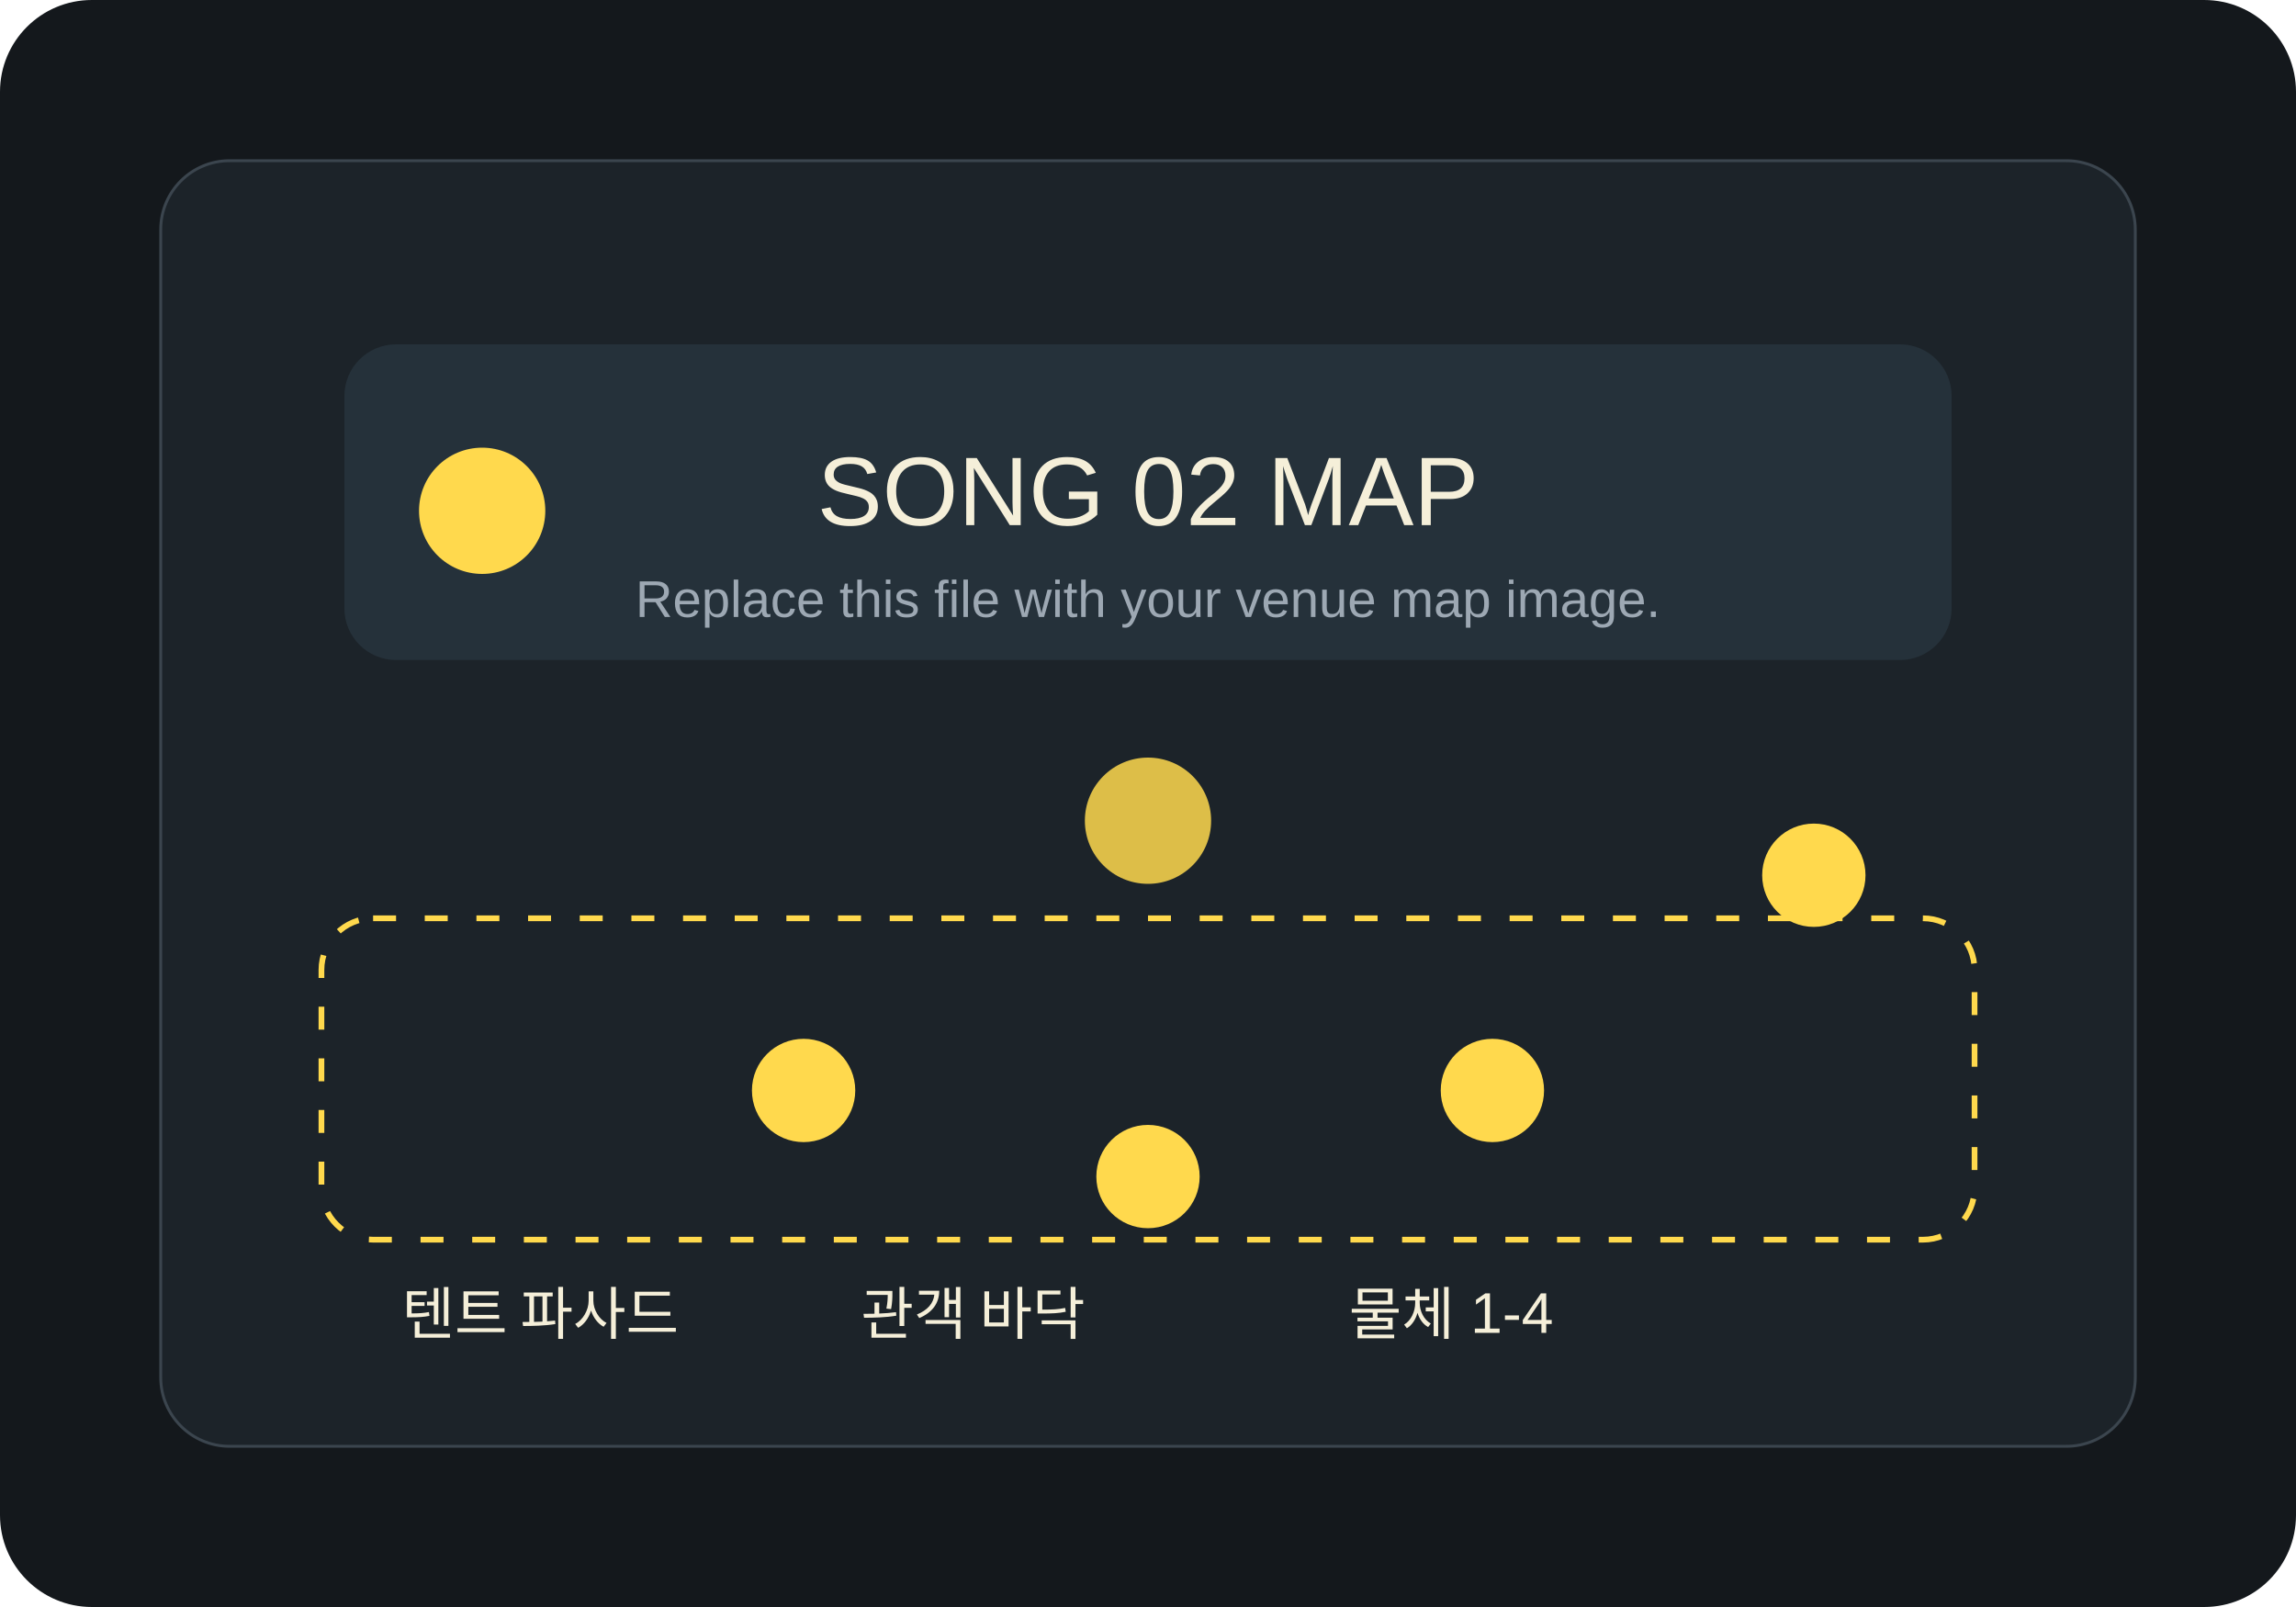
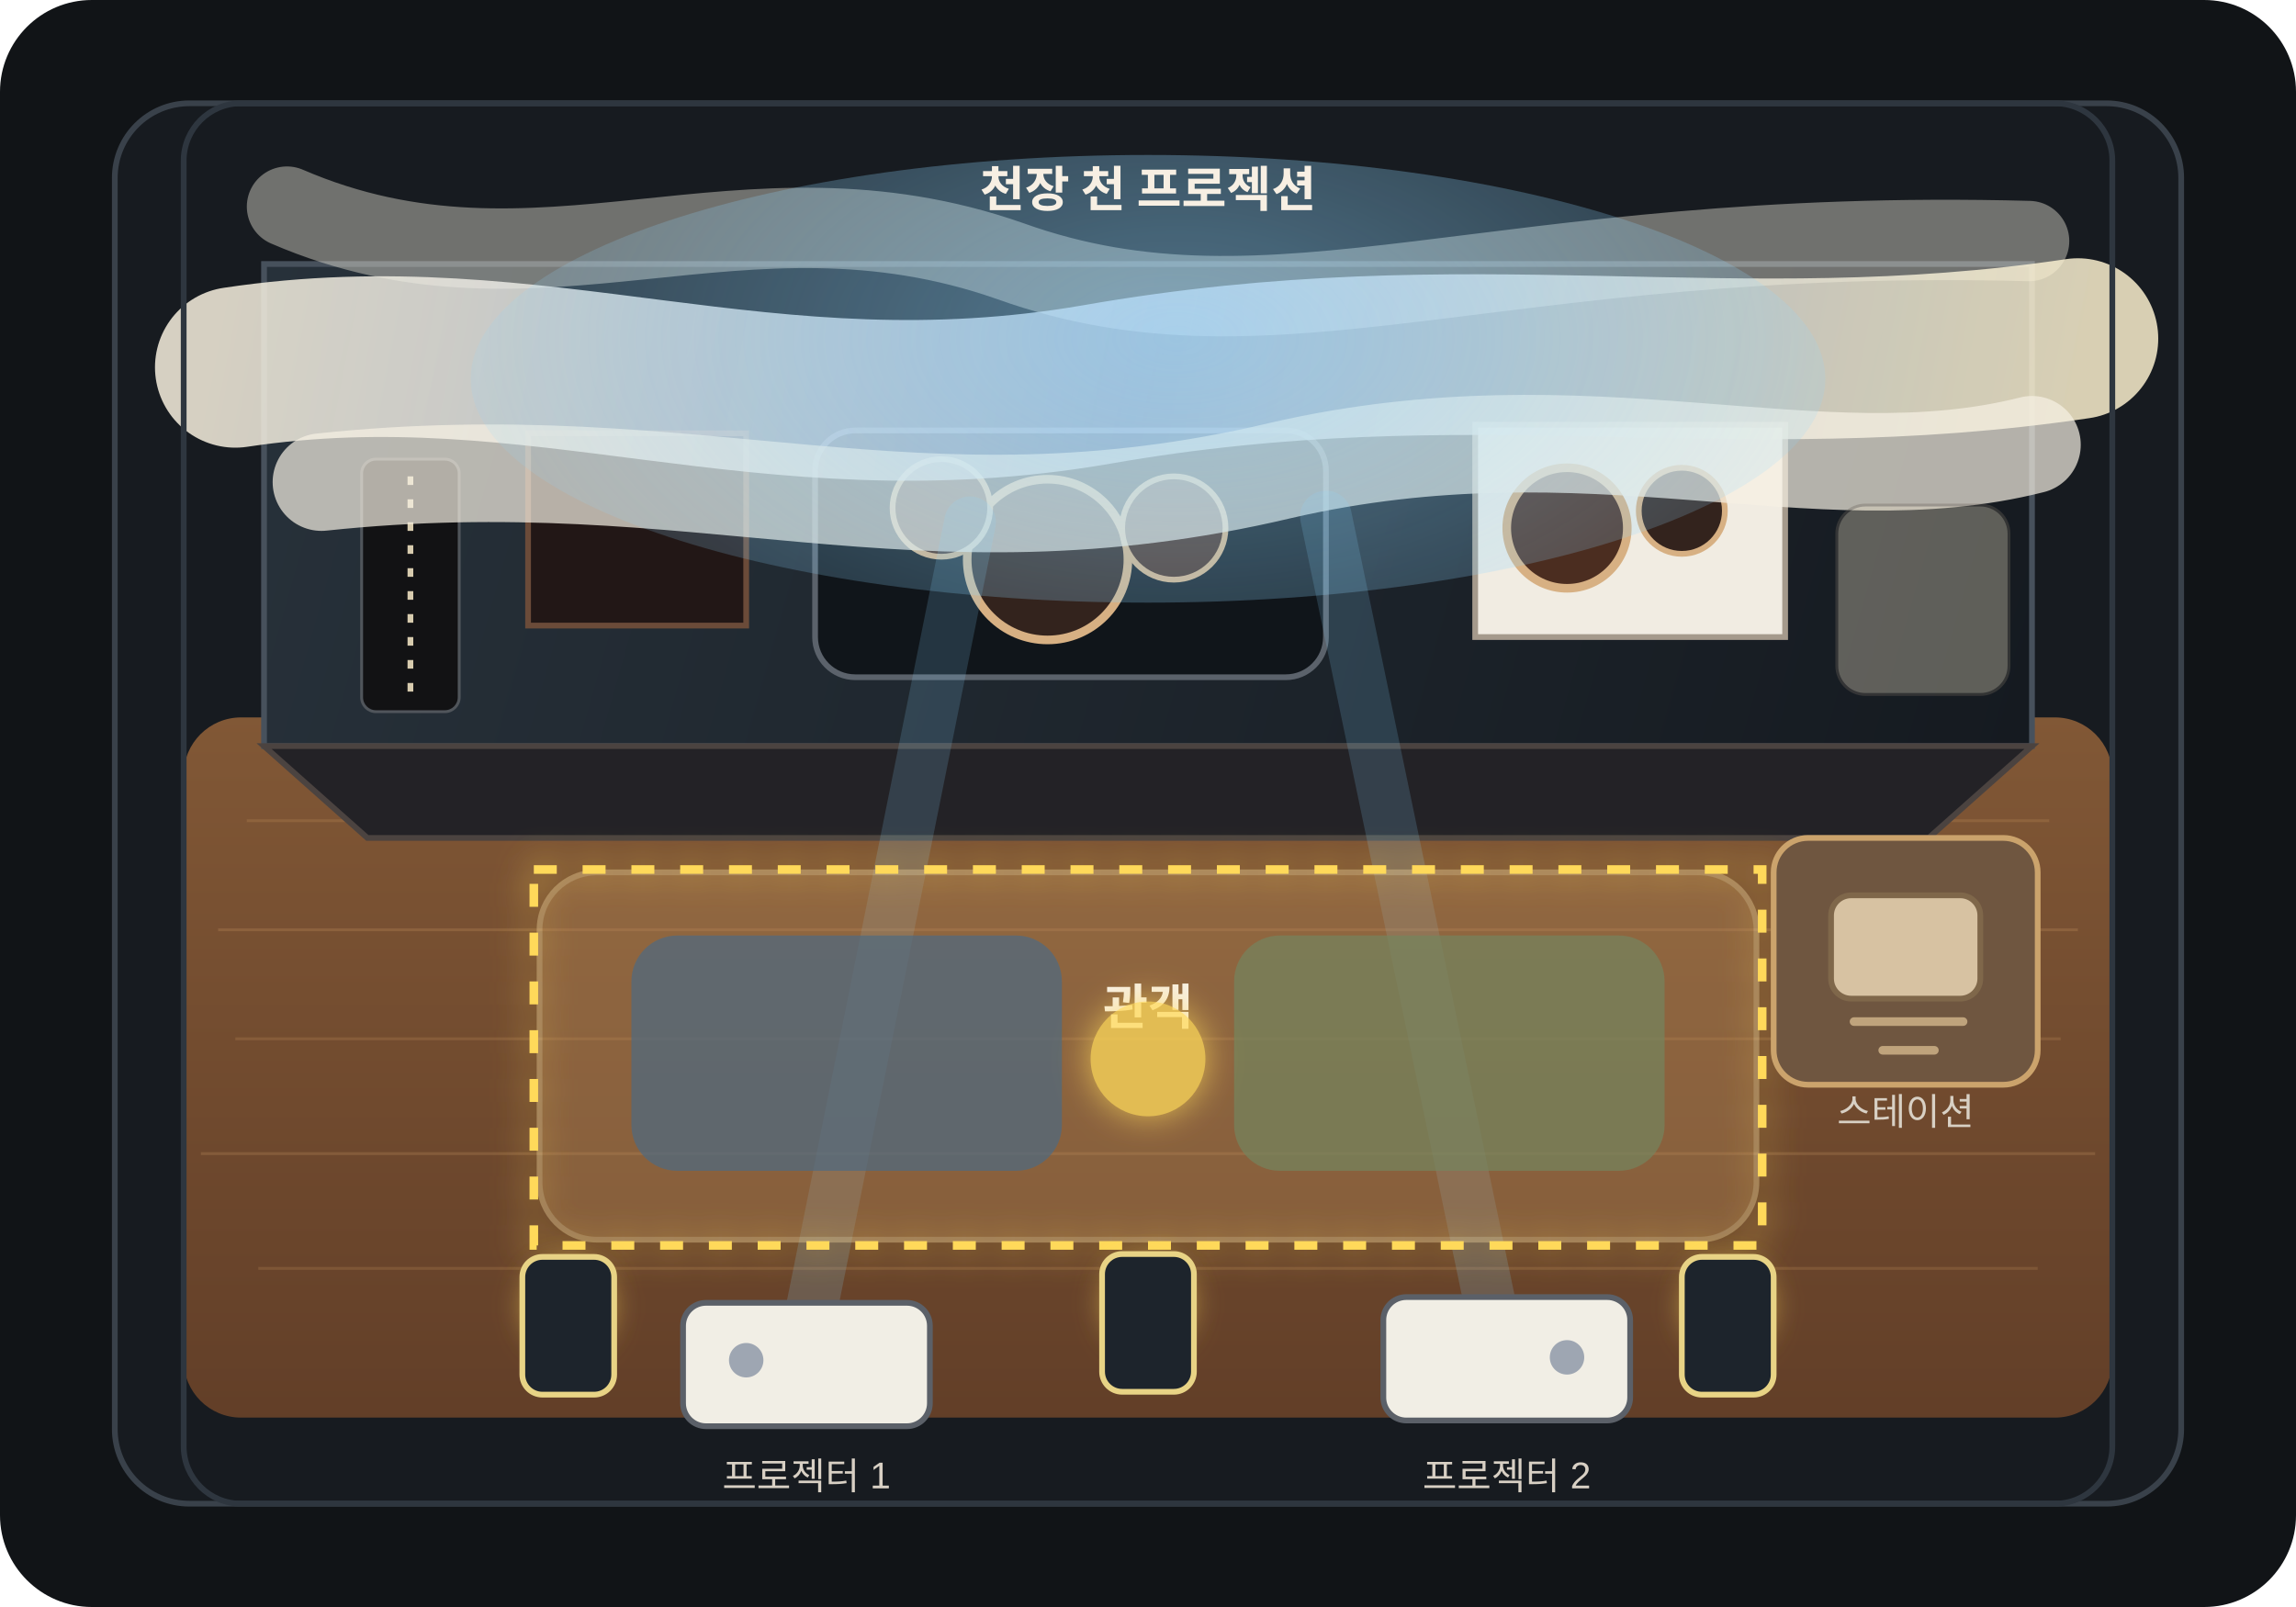
<svg xmlns="http://www.w3.org/2000/svg" viewBox="0 0 800 560" fill="none">
-   <rect width="800" height="560" rx="32" fill="#14181C" />
-   <rect x="56" y="56" width="688" height="448" rx="24" fill="#1C2329" stroke="#3B454E" />
-   <rect x="120" y="120" width="560" height="110" rx="18" fill="#25313A" />
-   <text x="400" y="183" text-anchor="middle" fill="#F5EFD9" font-size="34" font-family="Arial">SONG 02 MAP</text>
-   <text x="400" y="215" text-anchor="middle" fill="#9DA8B3" font-size="18" font-family="Arial">Replace this file with your venue map image.</text>
-   <circle cx="168" cy="178" r="22" fill="#FFD94D" />
-   <circle cx="632" cy="305" r="18" fill="#FFD94D">
-     <animate attributeName="opacity" values="1;0.35;1" dur="1.8s" repeatCount="indefinite" />
+   <defs>
+     <linearGradient id="wood" x1="0" y1="140" x2="0" y2="560" gradientUnits="userSpaceOnUse">
+       <stop stop-color="#8F633C" />
+       <stop offset="1" stop-color="#5A3824" />
+     </linearGradient>
+     <linearGradient id="stage" x1="92" y1="84" x2="708" y2="258" gradientUnits="userSpaceOnUse">
+       <stop stop-color="#27313A" />
+       <stop offset="1" stop-color="#151A20" />
+     </linearGradient>
+     <linearGradient id="fabric" x1="86" y1="54" x2="714" y2="176" gradientUnits="userSpaceOnUse">
+       <stop stop-color="#F8F1DF" stop-opacity="0.96" />
+       <stop offset="0.5" stop-color="#DDEAFF" stop-opacity="0.82" />
+       <stop offset="1" stop-color="#FFF4D2" stop-opacity="0.94" />
+     </linearGradient>
+     <radialGradient id="beamGlow" cx="0" cy="0" r="1" gradientUnits="userSpaceOnUse" gradientTransform="translate(410 118) rotate(90) scale(190 350)">
+       <stop stop-color="#8FD6FF" stop-opacity="0.48" />
+       <stop offset="1" stop-color="#8FD6FF" stop-opacity="0" />
+     </radialGradient>
+     <filter id="softGlow" x="-40%" y="-40%" width="180%" height="180%">
+       <feGaussianBlur stdDeviation="6" result="blur" />
+       <feMerge>
+         <feMergeNode in="blur" />
+         <feMergeNode in="SourceGraphic" />
+       </feMerge>
+     </filter>
+     <style>
+       .label { font-family: Arial, sans-serif; font-size: 17px; font-weight: 700; fill: #F7EFE3; }
+       .small { font-family: Arial, sans-serif; font-size: 13px; fill: #D8D0C4; }
+       .tiny { font-family: Arial, sans-serif; font-size: 11px; fill: #EFE6D8; }
+       .zone { stroke: #FFD95A; stroke-width: 3; stroke-dasharray: 8 9; filter: url(#softGlow); }
+       .candidate { fill: #FFD95A; }
+     </style>
+   </defs>
+   <rect width="800" height="560" rx="32" fill="#111417" />
+   <rect x="40" y="36" width="720" height="488" rx="26" fill="#171B20" stroke="#39414A" stroke-width="2" />
+   <rect x="64" y="250" width="672" height="244" rx="20" fill="url(#wood)" />
+   <g opacity="0.22">
+     <path d="M86 286H714" stroke="#C9975D" />
+     <path d="M76 324H724" stroke="#D2A06A" />
+     <path d="M82 362H718" stroke="#C9975D" />
+     <path d="M70 402H730" stroke="#D2A06A" />
+     <path d="M90 442H710" stroke="#C9975D" />
+   </g>
+   <path d="M92 92H708V260H92V92Z" fill="url(#stage)" stroke="#47515C" stroke-width="2" />
+   <path d="M92 260H708L672 292H128L92 260Z" fill="#232226" stroke="#4B4340" stroke-width="2" />
+   <rect x="284" y="150" width="178" height="86" rx="14" fill="#10151A" stroke="#5B626B" stroke-width="2" />
+   <circle cx="365" cy="195" r="28" fill="#33231D" stroke="#D7B083" stroke-width="3" />
+   <circle cx="409" cy="184" r="18" fill="#4B2D20" stroke="#D7B083" stroke-width="2" />
+   <circle cx="328" cy="177" r="17" fill="#4B2D20" stroke="#D7B083" stroke-width="2" />
+   <path d="M514 148H622V222H514V148Z" fill="#F1ECE2" stroke="#A59A8C" stroke-width="2" />
+   <circle cx="546" cy="184" r="21" fill="#4B2D20" stroke="#D7B083" stroke-width="3" />
+   <circle cx="586" cy="178" r="15" fill="#33231D" stroke="#D7B083" stroke-width="2" />
+   <path d="M184 151H260V218H184V151Z" fill="#221716" stroke="#6B4B39" stroke-width="2" />
+   <rect x="126" y="160" width="34" height="88" rx="5" fill="#121214" stroke="#50555B" />
+   <path d="M143 166V242" stroke="#D7CBAE" stroke-width="2" stroke-dasharray="3 5" />
+   <path d="M100 72C188 110 258 58 352 91C444 124 521 79 707 84" stroke="#EBE7DA" stroke-width="28" stroke-linecap="round" opacity="0.42" />
+   <path d="M82 128C188 112 266 154 382 134C513 111 603 136 724 118" stroke="url(#fabric)" stroke-width="56" stroke-linecap="round" opacity="0.88" />
+   <path d="M112 168C244 154 319 194 446 164C554 139 633 174 708 155" stroke="#F7F1E4" stroke-width="34" stroke-linecap="round" opacity="0.7" />
+   <ellipse cx="400" cy="132" rx="236" ry="78" fill="url(#beamGlow)" />
+   <text x="400" y="72" text-anchor="middle" class="label">천장 천 프로젝션</text>
+   <path d="M280 470L338 182" stroke="#8BD7FF" stroke-width="18" stroke-linecap="round" opacity="0.17" />
+   <path d="M522 468L462 180" stroke="#8BD7FF" stroke-width="18" stroke-linecap="round" opacity="0.17" />
+   <rect x="238" y="454" width="86" height="43" rx="8" fill="#F1EEE5" stroke="#5B6068" stroke-width="2" />
+   <circle cx="260" cy="474" r="6" fill="#9EA6B2" />
+   <rect x="482" y="452" width="86" height="43" rx="8" fill="#F1EEE5" stroke="#5B6068" stroke-width="2" />
+   <circle cx="546" cy="473" r="6" fill="#9EA6B2" />
+   <text x="281" y="519" text-anchor="middle" class="small">프로젝터 1</text>
+   <text x="525" y="519" text-anchor="middle" class="small">프로젝터 2</text>
+   <rect x="188" y="304" width="424" height="128" rx="20" fill="#B68A57" opacity="0.38" stroke="#ECD3A2" stroke-width="2" />
+   <rect x="220" y="326" width="150" height="82" rx="16" fill="#4D6A82" opacity="0.7" />
+   <rect x="430" y="326" width="150" height="82" rx="16" fill="#74845E" opacity="0.7" />
+   <path class="zone" d="M186 303H614V434H186V303Z" fill="none" />
+   <text x="400" y="357" text-anchor="middle" class="label">관객</text>
+   <g filter="url(#softGlow)">
+     <circle class="candidate" cx="198" cy="455" r="13" />
+     <circle class="candidate" cx="602" cy="455" r="13" />
+     <circle class="candidate" cx="400" cy="454" r="13" />
+   </g>
+   <rect x="182" y="438" width="32" height="48" rx="7" fill="#1D242C" stroke="#E8D385" stroke-width="2" />
+   <rect x="586" y="438" width="32" height="48" rx="7" fill="#1D242C" stroke="#E8D385" stroke-width="2" />
+   <rect x="384" y="437" width="32" height="48" rx="7" fill="#1D242C" stroke="#E8D385" stroke-width="2" />
+   <rect x="618" y="292" width="92" height="86" rx="12" fill="#6F5640" stroke="#CBA36C" stroke-width="2" />
+   <rect x="638" y="312" width="52" height="36" rx="7" fill="#D7C2A2" stroke="#7F674A" stroke-width="2" />
+   <path d="M646 356H684" stroke="#BFA37C" stroke-width="3" stroke-linecap="round" />
+   <path d="M656 366H674" stroke="#BFA37C" stroke-width="3" stroke-linecap="round" />
+   <text x="664" y="392" text-anchor="middle" class="small">스테이션</text>
+   <rect x="640" y="176" width="60" height="66" rx="10" fill="#E9DCC4" opacity="0.35" stroke="#6A6258" />
+   <circle cx="400" cy="369" r="20" fill="#FFD95A" opacity="0.75" filter="url(#softGlow)">
+     <animate attributeName="opacity" values="0.8;0.28;0.8" dur="2.4s" repeatCount="indefinite" />
  </circle>
-   <circle cx="280" cy="380" r="18" fill="#FFD94D" />
-   <circle cx="400" cy="410" r="18" fill="#FFD94D" />
-   <circle cx="520" cy="380" r="18" fill="#FFD94D" />
-   <circle cx="400" cy="286" r="22" fill="#FFD94D" opacity="0.85" />
-   <text x="140" y="465" fill="#F5EFD9" font-size="20" font-family="Arial">텐트 파사드</text>
-   <text x="300" y="465" fill="#F5EFD9" font-size="20" font-family="Arial">관객 바닥</text>
-   <text x="470" y="465" fill="#F5EFD9" font-size="20" font-family="Arial">물체 1-4</text>
-   <rect x="112" y="320" width="576" height="112" rx="18" stroke="#FFD94D" stroke-width="2" stroke-dasharray="8 10" />
+   <rect x="64" y="36" width="672" height="488" rx="20" stroke="#2E363F" stroke-width="2" />
</svg>
